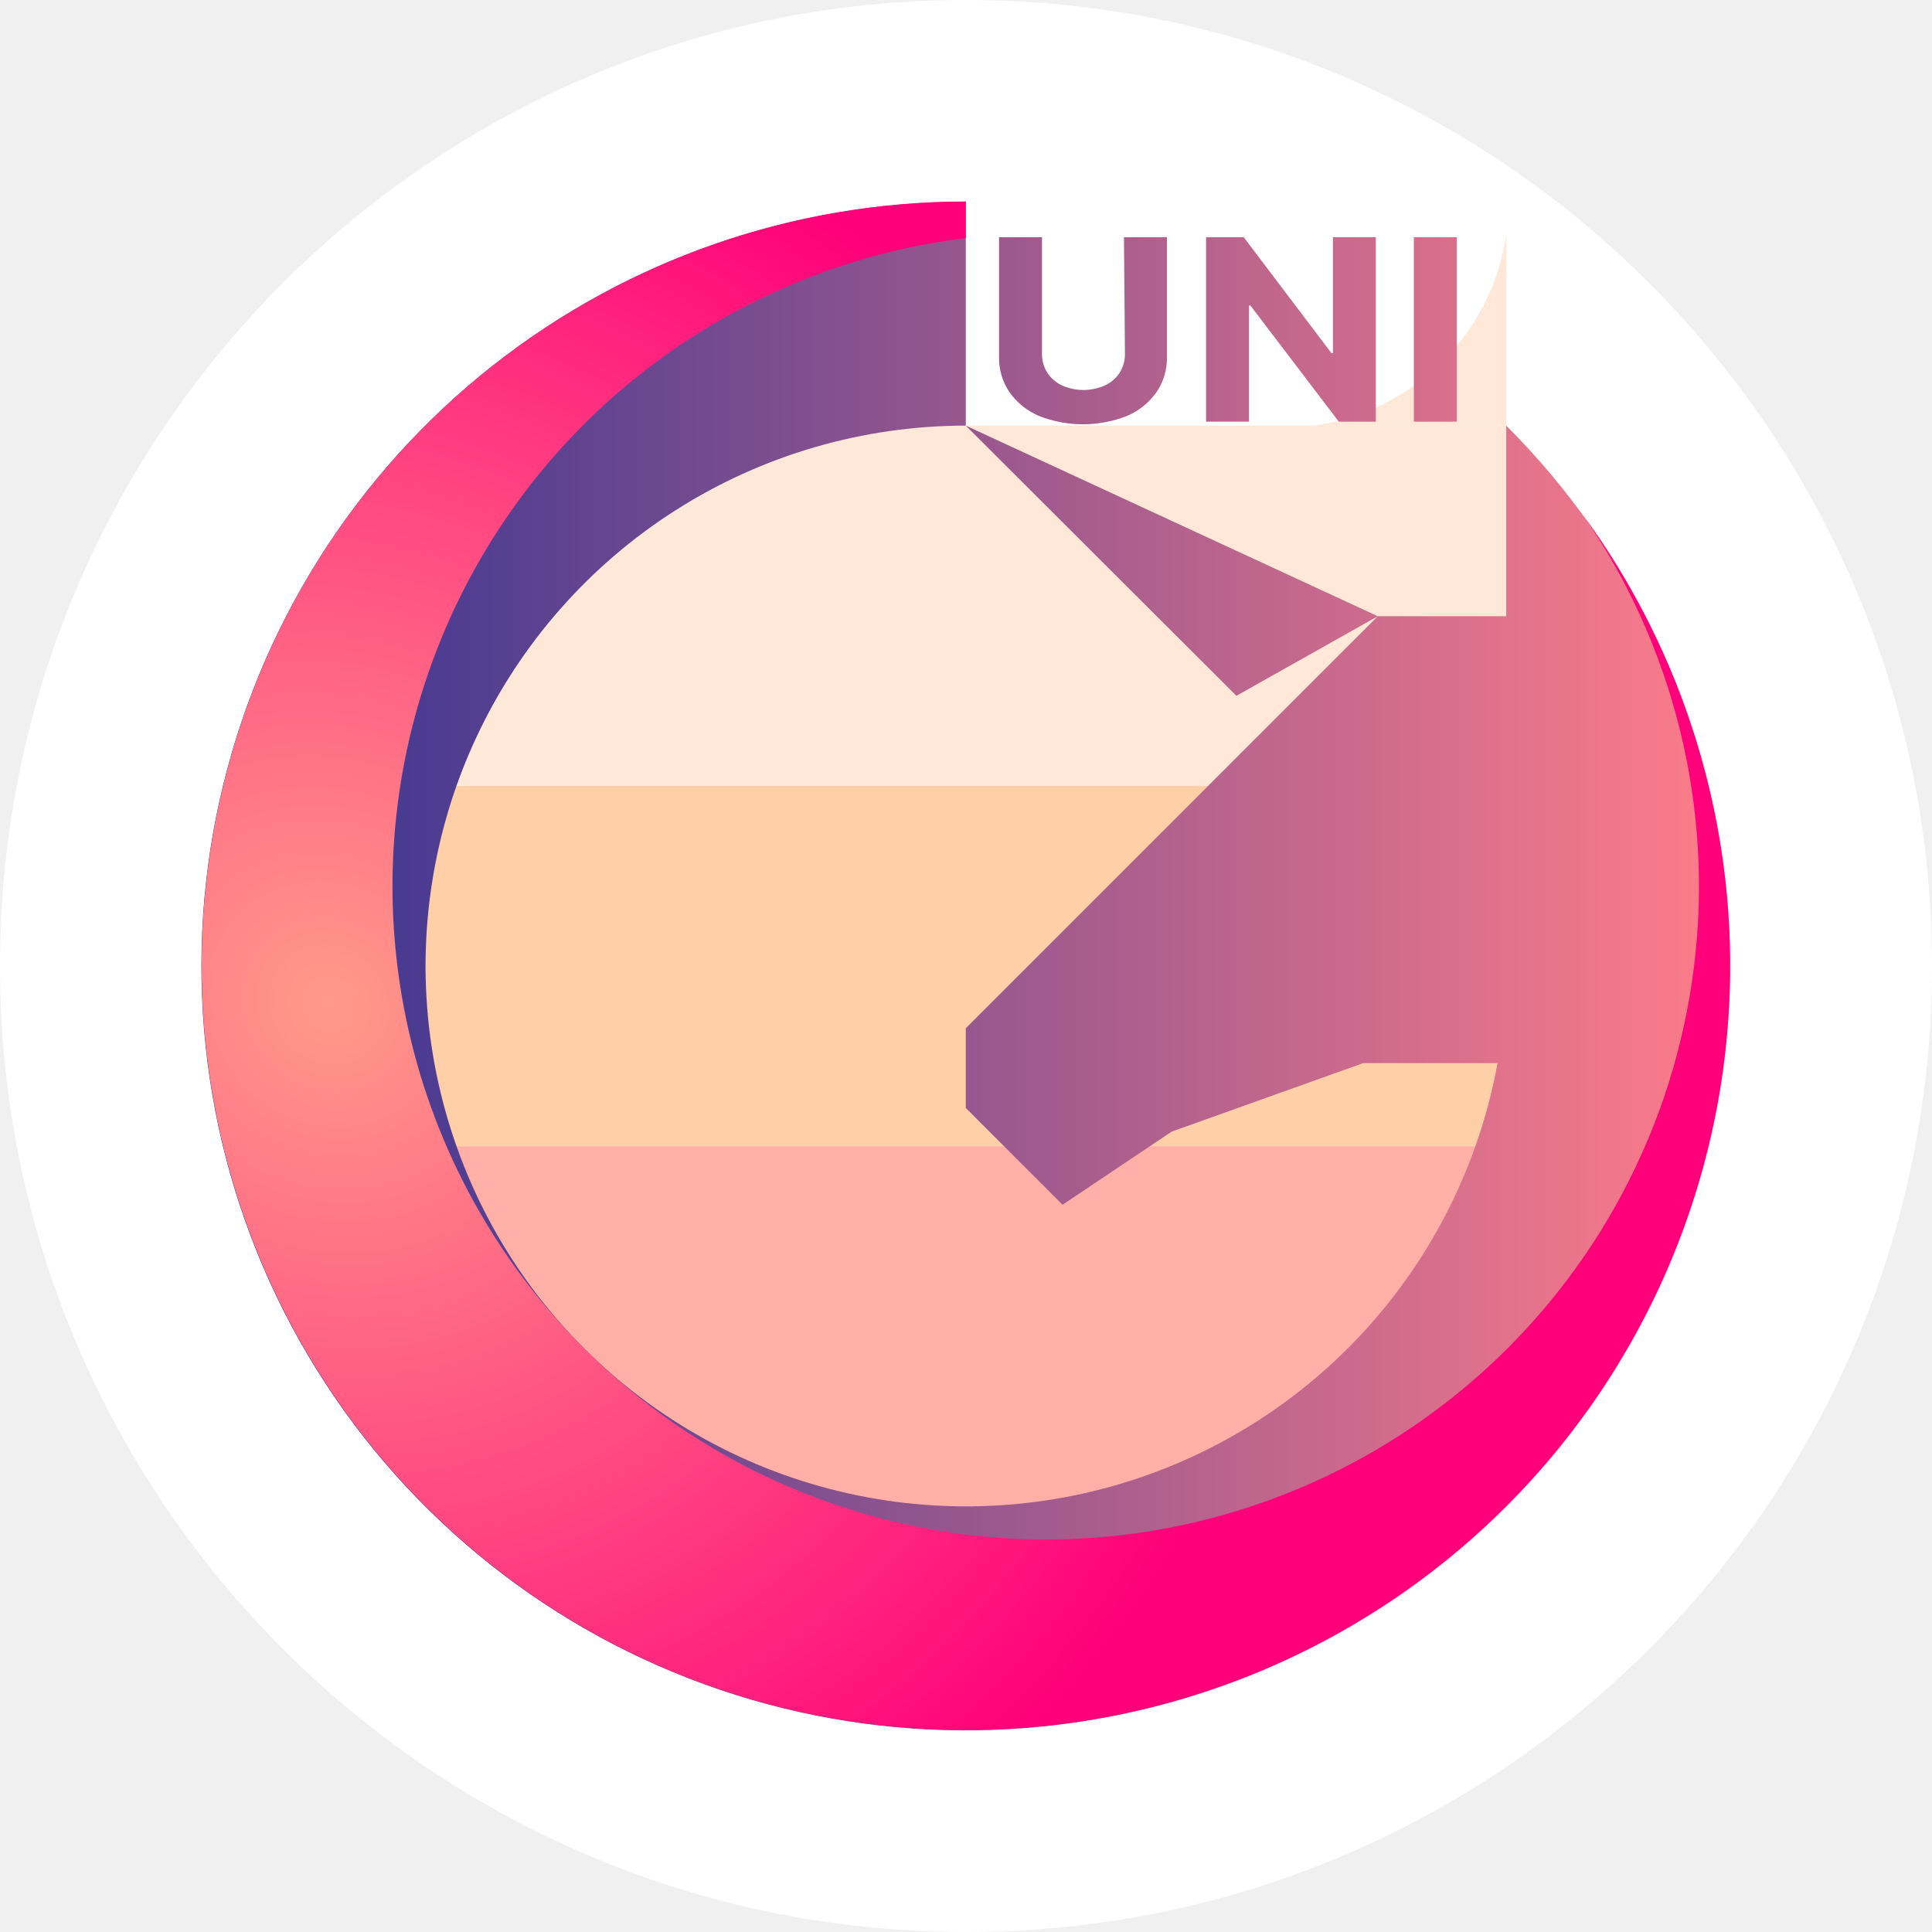
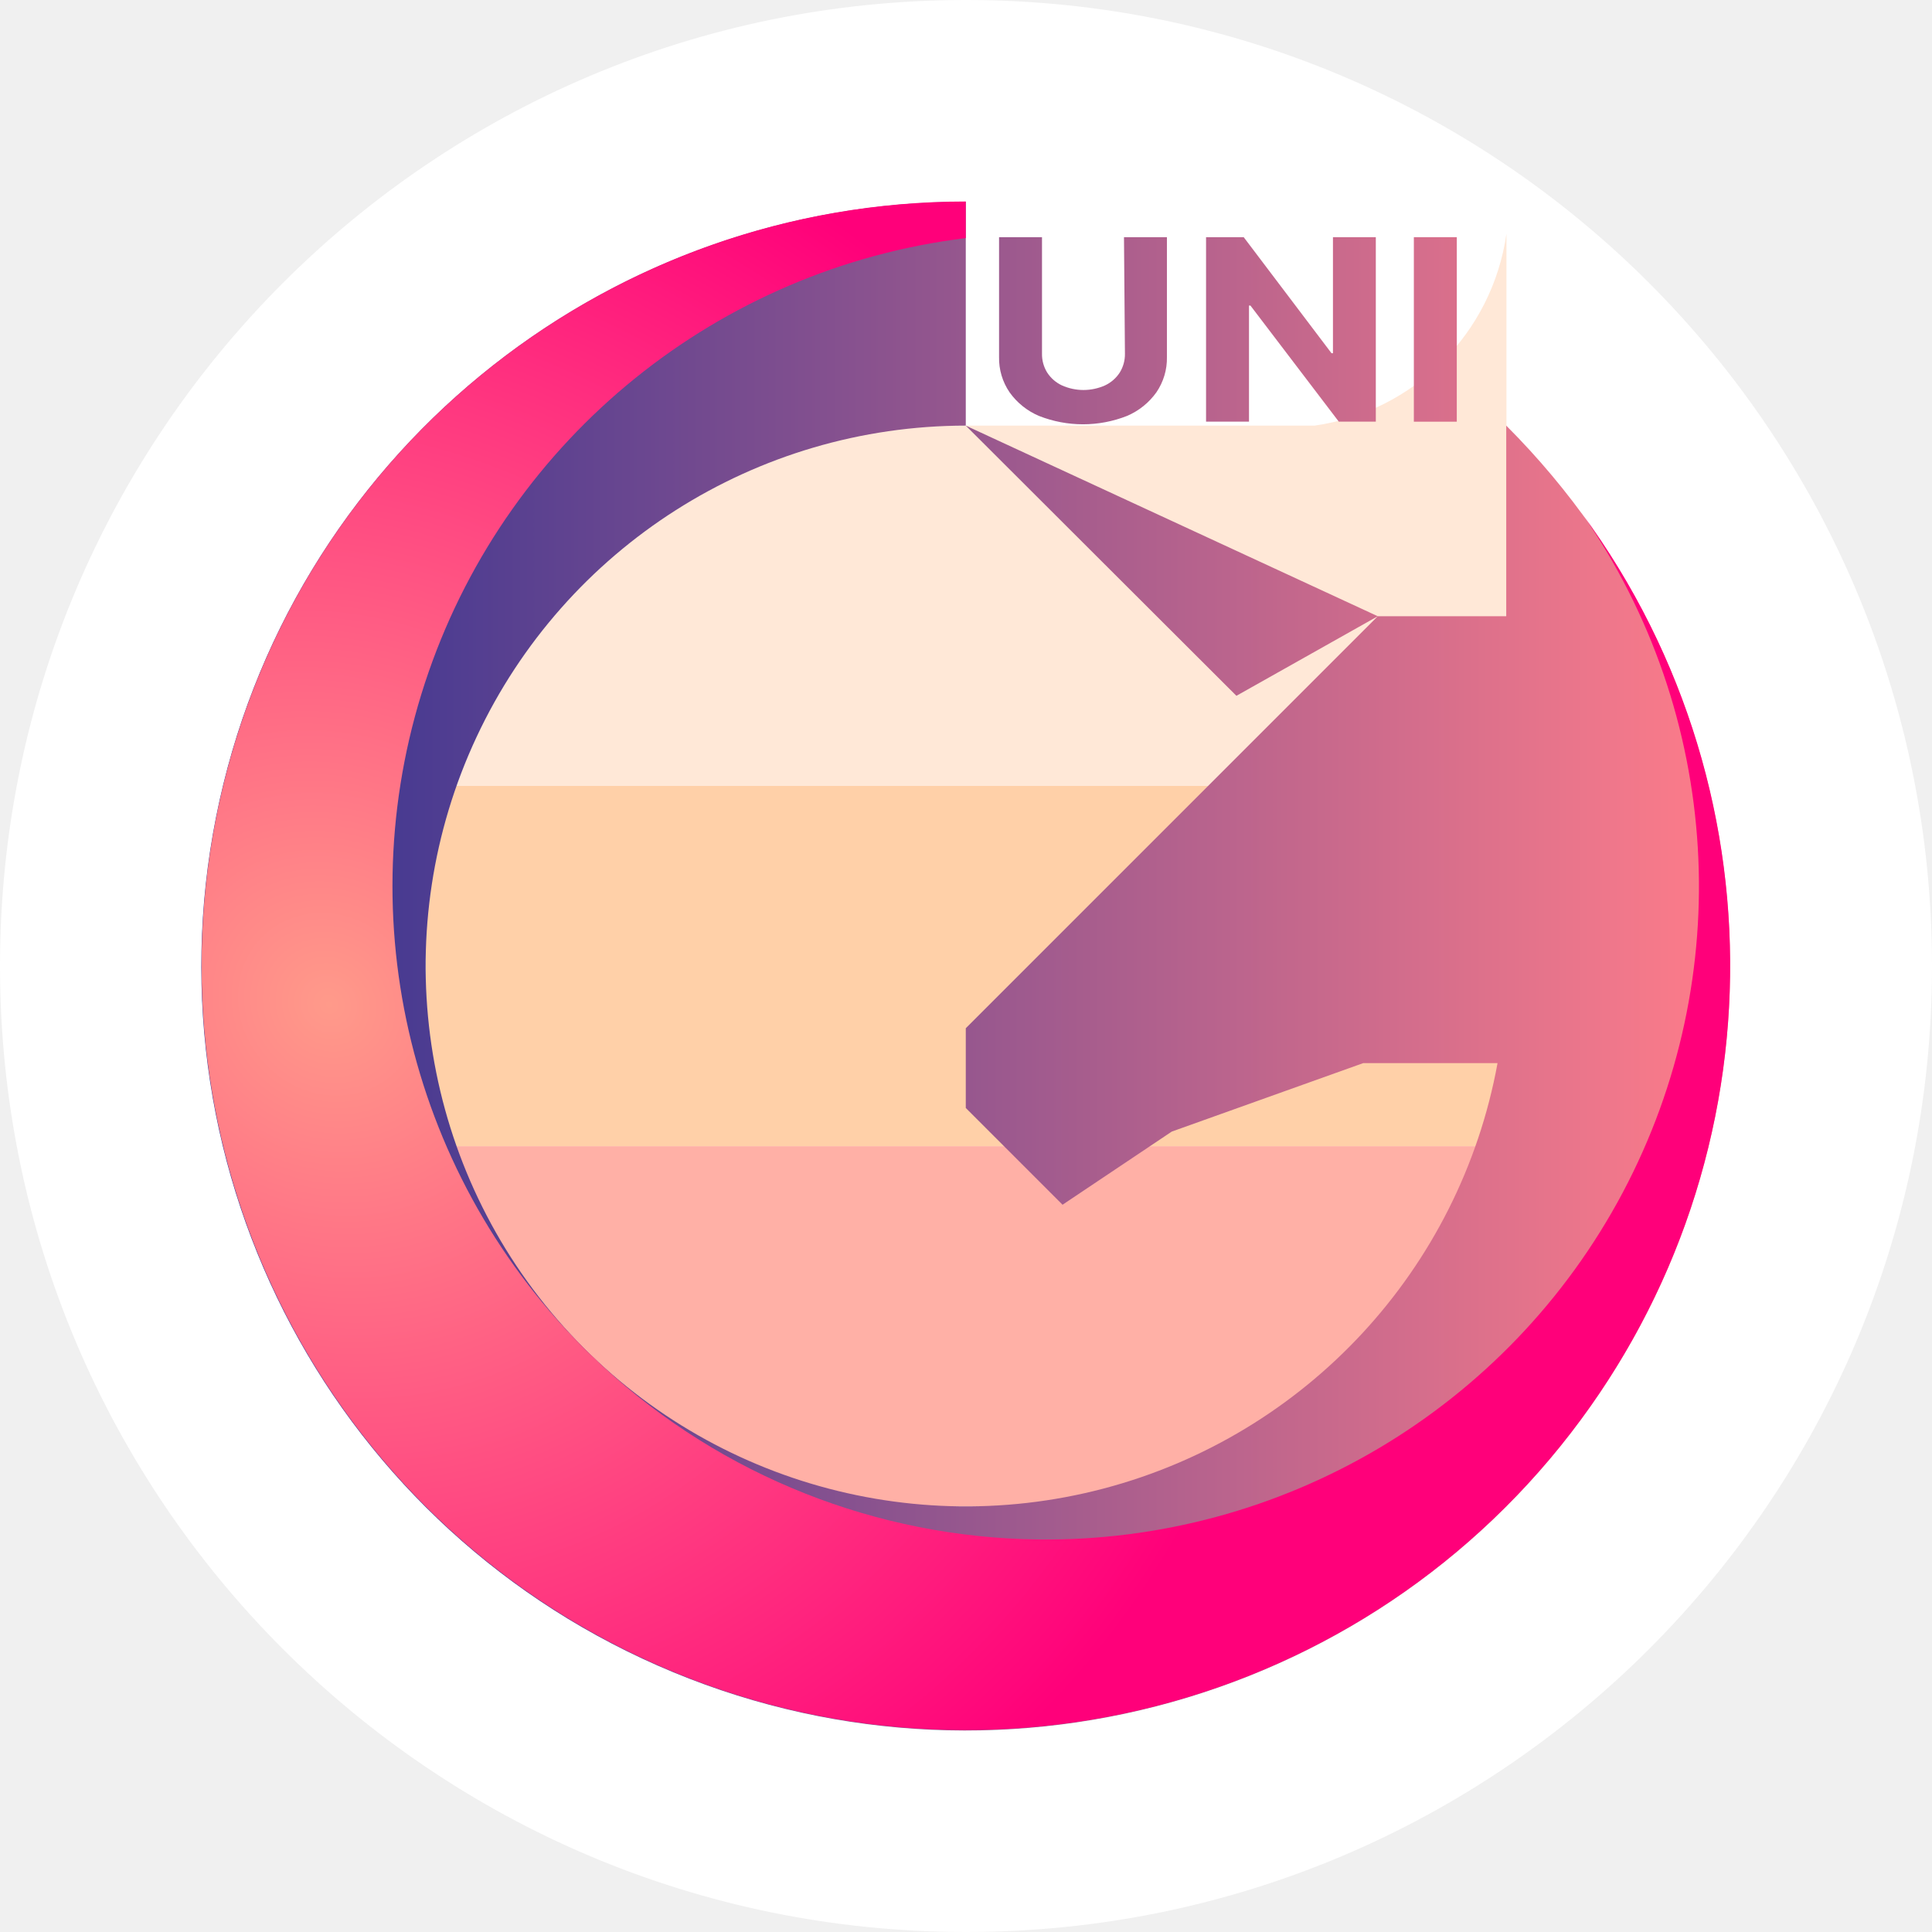
- <svg xmlns="http://www.w3.org/2000/svg" width="256" height="256" viewBox="0 0 256 256" fill="none">
-   <path d="M128 256C198.692 256 256 198.692 256 128C256 57.308 198.692 0 128 0C57.308 0 0 57.308 0 128C0 198.692 57.308 256 128 256Z" fill="white" />
-   <path d="M199.613 151.871H56.397V199.613H199.613V151.871Z" fill="#FFB0A6" />
-   <path d="M199.613 104.129H56.397V151.871H199.613V104.129Z" fill="#FFD0A8" />
-   <path d="M199.613 56.397H56.397V104.139H199.613V56.397Z" fill="#FFE8D7" />
-   <path d="M174.182 56.397H199.613V30.965C198.695 37.385 195.72 43.333 191.135 47.919C186.55 52.504 180.601 55.479 174.182 56.397Z" fill="#FFE8D7" />
-   <path d="M127.971 56.397L182.565 81.654L163.831 92.198L127.971 56.397ZM199.584 56.397V81.654H182.565L127.971 136.248V146.812L140.793 159.634L155.263 149.942L180.627 140.871H198.431C195.984 154.259 189.773 166.673 180.524 176.658C171.275 186.643 159.372 193.785 146.21 197.247C133.047 200.71 119.171 200.349 106.206 196.208C93.241 192.067 81.725 184.316 73.007 173.864C64.289 163.412 58.731 150.693 56.983 137.195C55.235 123.698 57.371 109.981 63.139 97.654C68.907 85.327 78.069 74.898 89.551 67.591C101.034 60.284 114.361 56.401 127.971 56.397V26.73C104.539 26.729 81.832 34.852 63.718 49.716C45.605 64.58 33.206 85.265 28.633 108.246C24.061 131.228 27.598 155.083 38.643 175.749C49.688 196.414 67.556 212.61 89.204 221.578C110.851 230.546 134.939 231.73 157.362 224.93C179.785 218.129 199.156 203.763 212.174 184.281C225.193 164.799 231.054 141.405 228.758 118.086C226.462 94.767 216.152 72.966 199.584 56.397ZM149.06 46.86C149.077 47.738 148.842 48.602 148.382 49.351C147.907 50.089 147.236 50.68 146.444 51.057C145.539 51.465 144.558 51.677 143.565 51.677C142.572 51.677 141.591 51.465 140.687 51.057C139.893 50.681 139.222 50.09 138.748 49.351C138.289 48.602 138.053 47.738 138.07 46.86V31.431H132.381V47.306C132.346 48.974 132.834 50.61 133.776 51.987C134.757 53.364 136.098 54.444 137.653 55.108C141.411 56.594 145.593 56.594 149.351 55.108C150.905 54.442 152.246 53.362 153.228 51.987C154.17 50.61 154.658 48.974 154.623 47.306V31.431H148.934L149.06 46.86ZM176.624 31.431V46.802H176.43L164.8 31.431H159.809V55.873H165.498V40.492H165.692L177.399 55.873H182.303V31.431H176.624ZM187.343 31.431V55.873H193.032V31.431H187.343Z" fill="url(#paint0_linear_1611_1878)" />
-   <path d="M209.625 68.037C221.791 85.528 227.078 106.893 224.471 128.04C221.864 149.186 211.548 168.628 195.498 182.641C179.448 196.654 158.792 204.254 137.487 203.984C116.182 203.714 95.725 195.594 80.035 181.179C79.58 180.762 79.144 180.326 78.688 179.9C78.233 179.473 77.796 179.066 77.37 178.64L77.05 178.31C65.668 166.816 57.737 152.36 54.155 136.586C50.574 120.811 51.486 104.348 56.788 89.065C62.091 73.782 71.571 60.292 84.153 50.125C96.736 39.958 111.916 33.522 127.971 31.547V26.701C105.201 26.705 83.097 34.382 65.227 48.493C47.357 62.604 34.764 82.325 29.481 104.473C24.197 126.622 26.532 149.904 36.109 170.562C45.685 191.22 61.944 208.048 82.26 218.33C102.577 228.611 125.765 231.745 148.082 227.227C170.399 222.709 190.542 210.801 205.259 193.427C219.977 176.053 228.41 154.226 229.196 131.47C229.983 108.714 223.078 86.357 209.596 68.008L209.625 68.037Z" fill="url(#paint1_radial_1611_1878)" />
+ <svg xmlns="http://www.w3.org/2000/svg" width="256" height="256" fill="none">
+   <path d="M128 256c70.692 0 128-57.308 128-128C256 57.308 198.692 0 128 0 57.308 0 0 57.308 0 128c0 70.692 57.308 128 128 128Z" fill="#fff" />
+   <path d="M199.613 151.871H56.397v47.742h143.216v-47.742Z" fill="#FFB0A6" />
+   <path d="M199.613 104.129H56.397v47.742h143.216v-47.742Z" fill="#FFD0A8" />
+   <path d="M199.613 56.397H56.397v47.742h143.216V56.397ZM174.182 56.397h25.431V30.965a29.979 29.979 0 0 1-25.431 25.432Z" fill="#FFE8D7" />
+   <path d="m127.971 56.397 54.594 25.257-18.734 10.544-35.86-35.801Zm71.613 0v25.257h-17.019l-54.594 54.594v10.564l12.822 12.822 14.47-9.692 25.364-9.071h17.804a71.608 71.608 0 0 1-52.221 56.376 71.602 71.602 0 1 1-18.239-140.85V26.73a101.28 101.28 0 1 0 71.613 29.667ZM149.06 46.86a4.586 4.586 0 0 1-.678 2.49 4.714 4.714 0 0 1-1.938 1.707 6.99 6.99 0 0 1-5.757 0 4.682 4.682 0 0 1-1.939-1.706 4.595 4.595 0 0 1-.678-2.49V31.43h-5.689v15.875a7.992 7.992 0 0 0 1.395 4.681 9.184 9.184 0 0 0 3.877 3.12 15.904 15.904 0 0 0 11.698 0 9.23 9.23 0 0 0 3.877-3.12 7.992 7.992 0 0 0 1.395-4.681V31.43h-5.689l.126 15.43Zm27.564-15.43v15.372h-.194L164.8 31.43h-4.991v24.442h5.689v-15.38h.194l11.707 15.38h4.904V31.431h-5.679Zm10.719 0v24.444h5.689V31.43h-5.689Z" fill="url(#a)" />
+   <path d="M209.625 68.037a86.54 86.54 0 0 1-72.138 135.947 86.54 86.54 0 0 1-57.452-22.805c-.455-.417-.891-.853-1.347-1.279-.456-.427-.892-.834-1.318-1.26l-.32-.33a86.527 86.527 0 0 1 50.921-146.763V26.7a101.269 101.269 0 1 0 81.625 41.307l.029.029Z" fill="url(#b)" />
  <defs>
-     <linearGradient id="paint0_linear_1611_1878" x1="26.73" y1="128" x2="229.27" y2="128" gradientUnits="userSpaceOnUse">
+     <radialGradient id="b" cx="0" cy="0" r="1" gradientUnits="userSpaceOnUse" gradientTransform="rotate(47.27 -130.948 116.222) scale(133.631 124.277)">
+       <stop stop-color="#FF9A8A" />
+       <stop offset="1" stop-color="#FF007A" />
+     </radialGradient>
+     <linearGradient id="a" x1="26.73" y1="128" x2="229.27" y2="128" gradientUnits="userSpaceOnUse">
      <stop stop-color="#2E3192" />
      <stop offset="1" stop-color="#FF7D8A" />
    </linearGradient>
-     <radialGradient id="paint1_radial_1611_1878" cx="0" cy="0" r="1" gradientUnits="userSpaceOnUse" gradientTransform="translate(43.2779 133.549) rotate(47.27) scale(133.631 124.277)">
-       <stop stop-color="#FF9A8A" />
-       <stop offset="1" stop-color="#FF007A" />
-     </radialGradient>
  </defs>
</svg>
